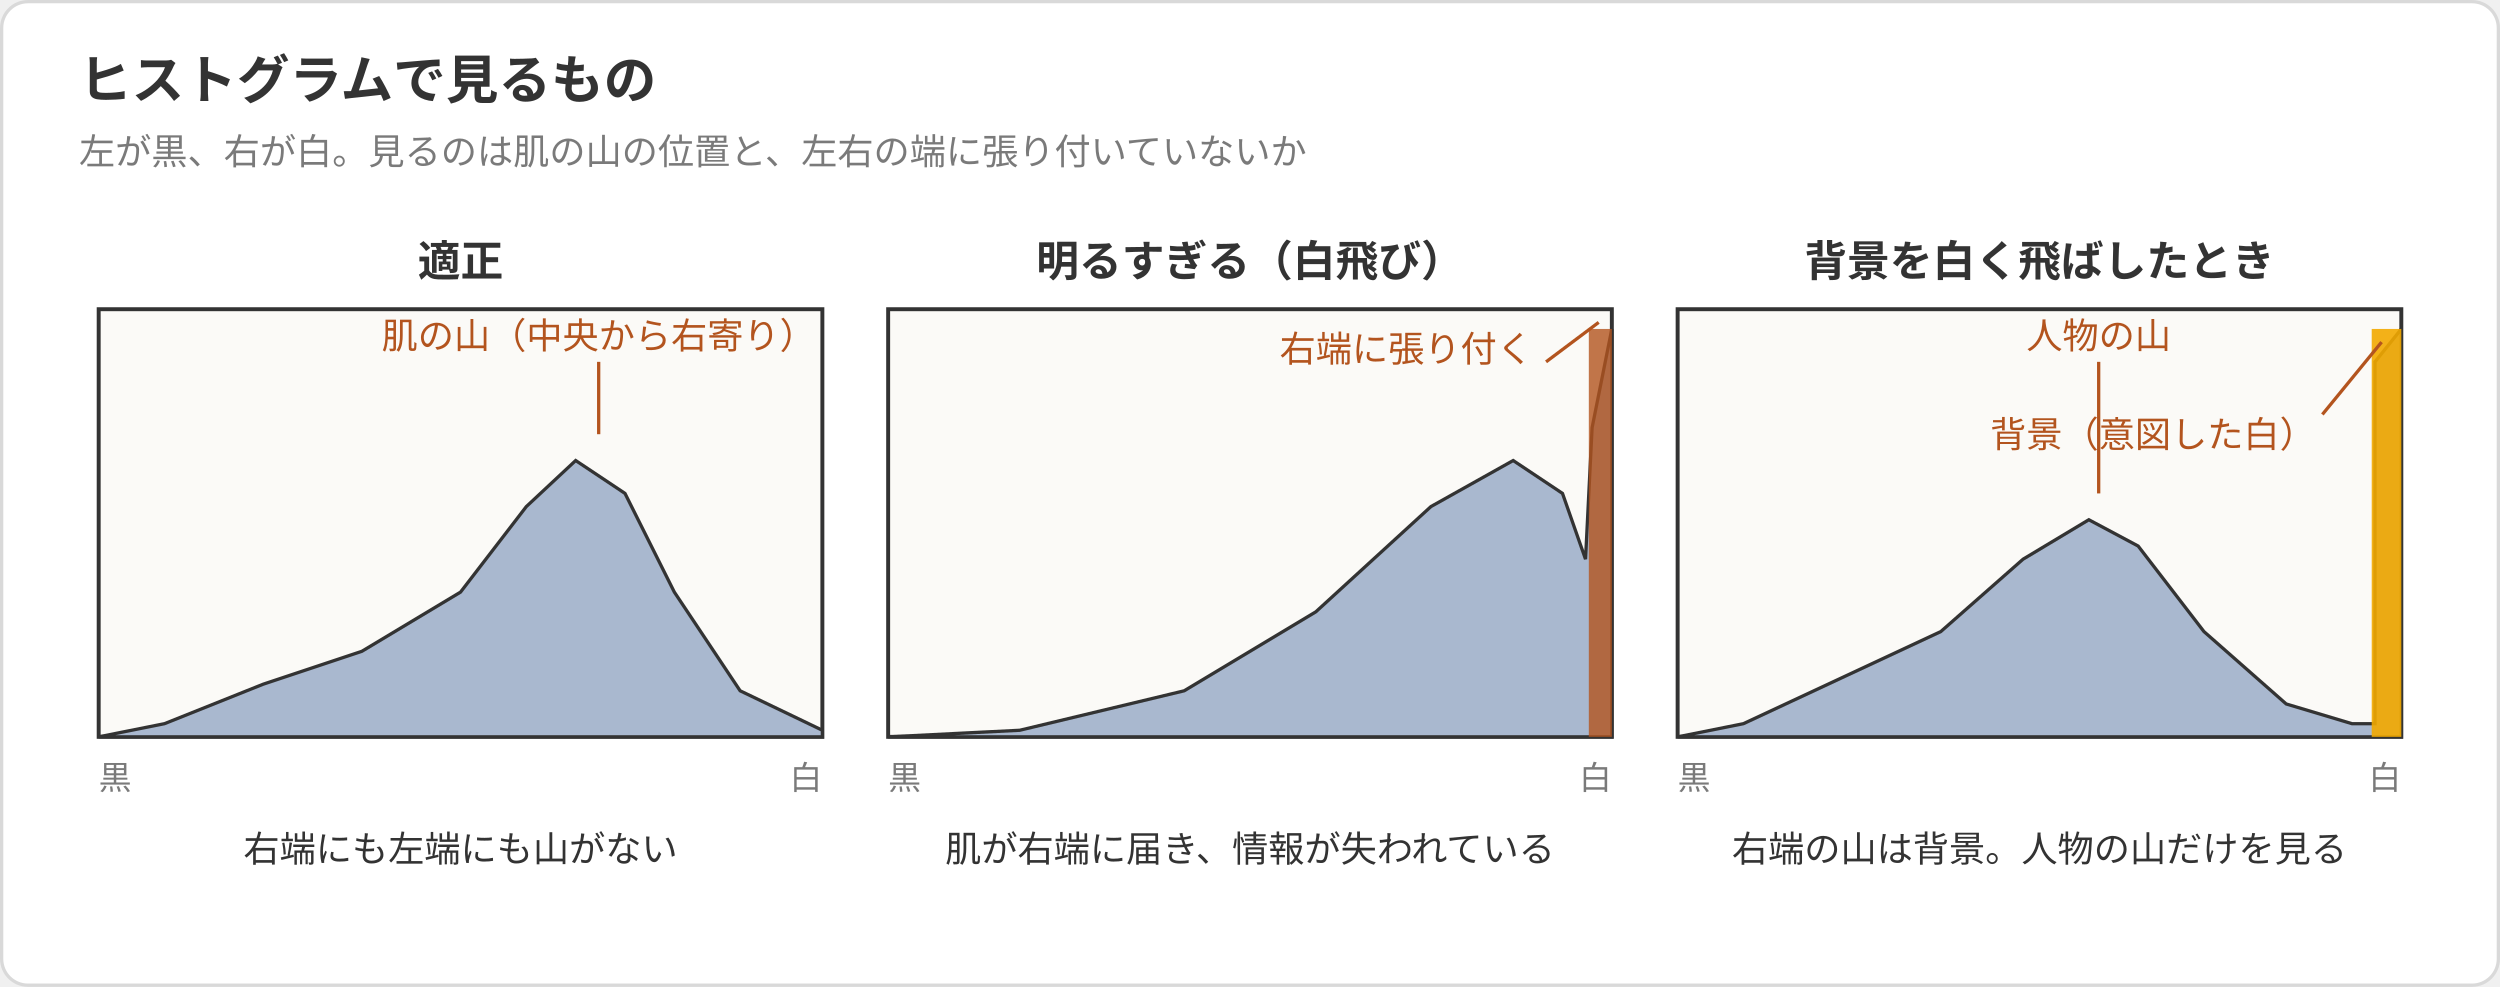
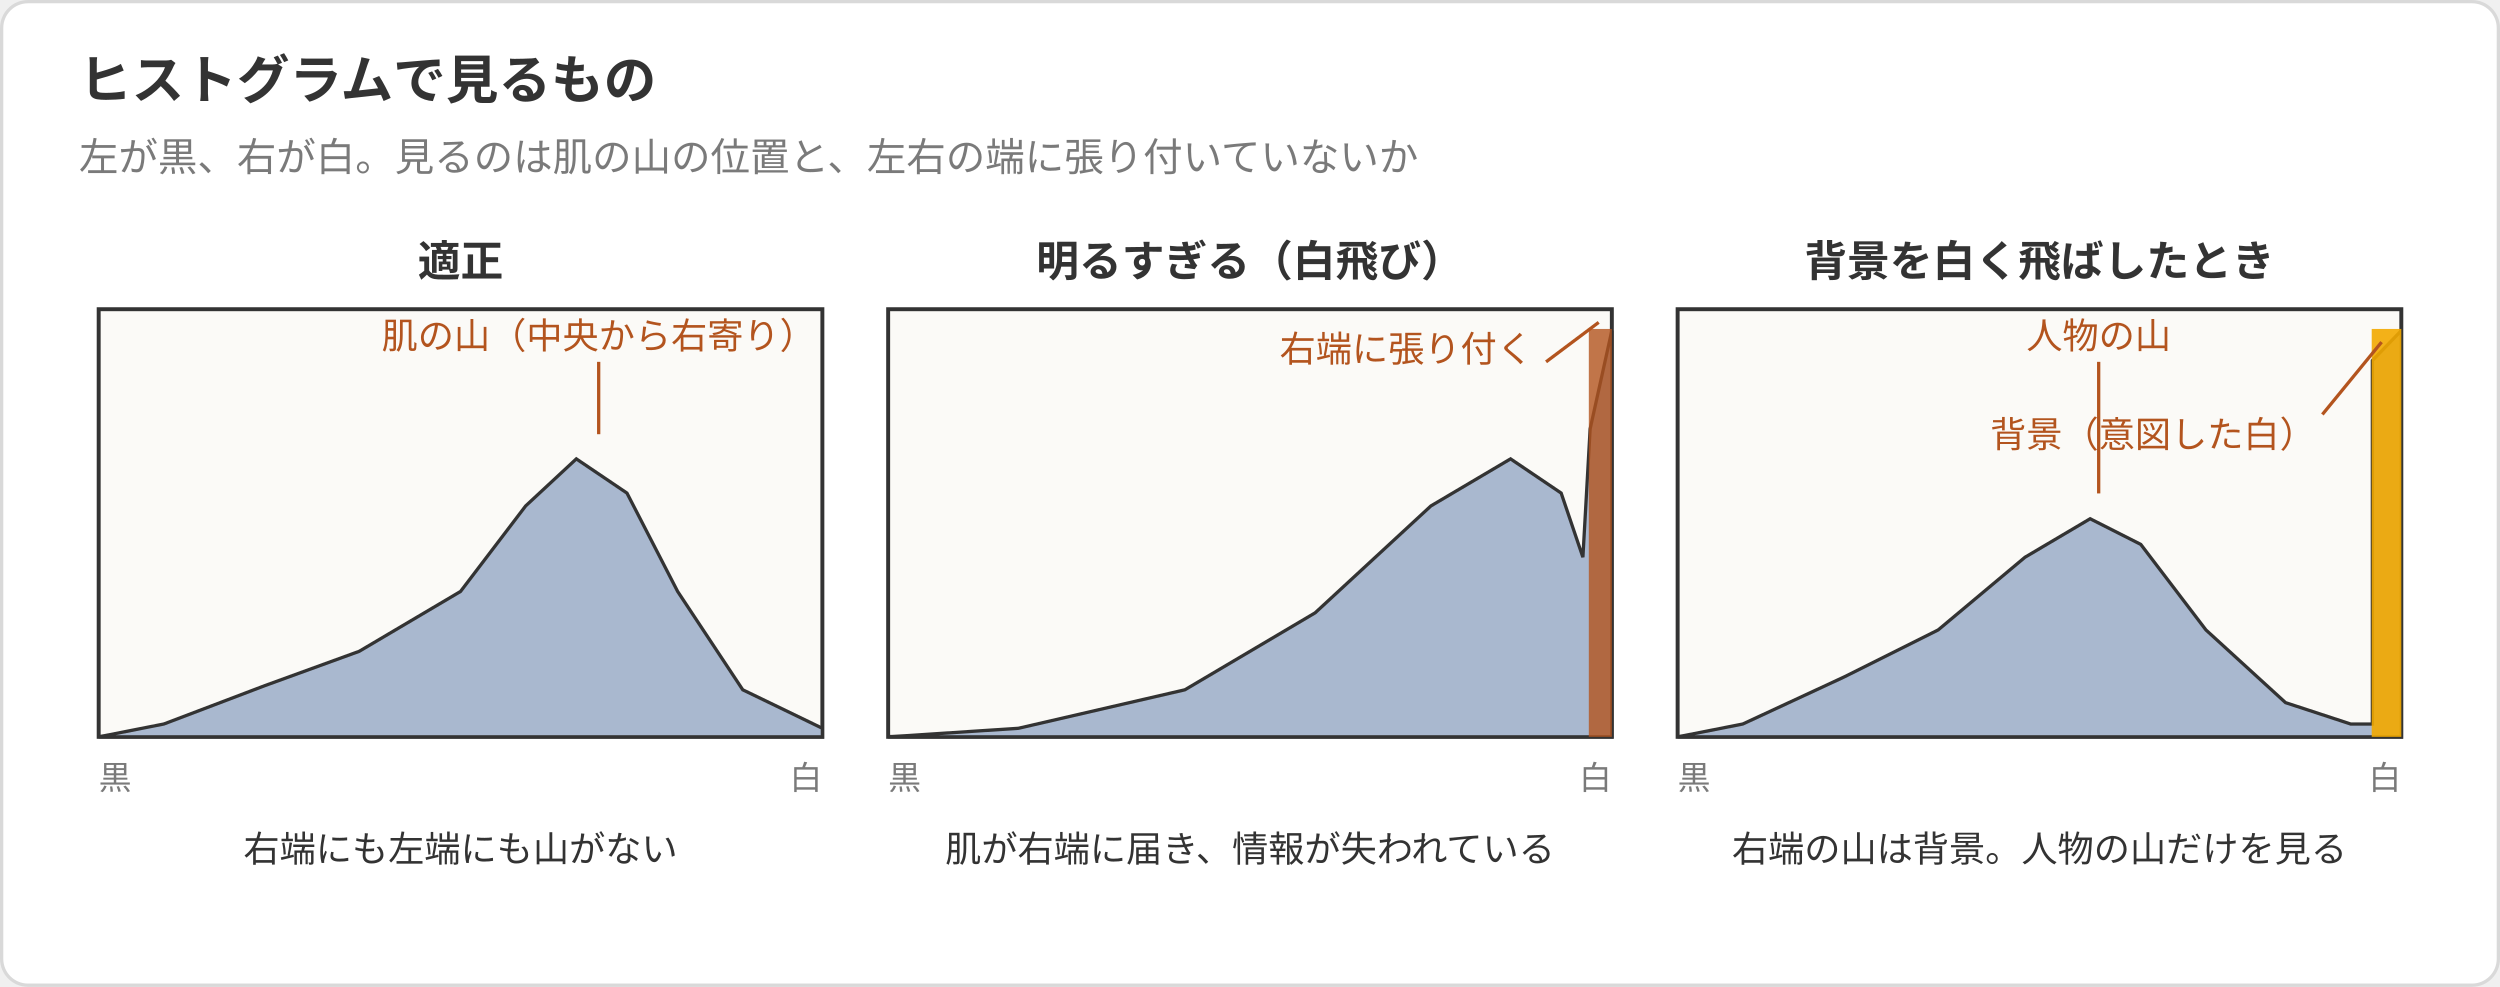
- <svg xmlns="http://www.w3.org/2000/svg" viewBox="0 0 760 300" width="760" height="300" role="img" aria-label="ヒストグラムの三つの見え方" font-family="'Noto Sans JP','Noto Sans CJK JP','Hiragino Sans','Yu Gothic','Meiryo',sans-serif">
+ <svg xmlns="http://www.w3.org/2000/svg" viewBox="0 0 760 300" width="760" height="300" role="img" aria-label="ヒストグラムで見るもの">
+   <defs>
+     <filter id="blur" x="-30%" y="-30%" width="160%" height="160%">
+       <feGaussianBlur stdDeviation="4" />
+     </filter>
+   </defs>
  <rect x="0.5" y="0.5" width="759" height="299" rx="8" fill="#ffffff" stroke="#d9d9d9" />
-   <text x="24" y="30" font-size="16" font-weight="bold" fill="#333333">ヒストグラムで見るもの</text>
-   <text x="24" y="50" font-size="11" fill="#7a7a7a">左が黒、右が白。見るのは肌の山の位置と、左右の端に張り付いていないか</text>
-   <g transform="translate(30,70)">
-     <text x="110" y="14" font-size="13" font-weight="bold" fill="#333333" text-anchor="middle">適正</text>
-     <rect x="0" y="24" width="220" height="130" fill="#fbfaf7" stroke="#333333" stroke-width="1.2" />
-     <path d="M0,154 L20,150 L50,138 L80,128 L110,110 L130,84 L145,70 L160,80 L175,110 L195,140 L220,152 L220,154 Z" fill="#a9b8cf" stroke="#333333" stroke-width="1" />
-     <line x1="152" y1="62" x2="152" y2="40" stroke="#b3541e" stroke-width="1" />
-     <text x="152" y="36" font-size="11" fill="#b3541e" text-anchor="middle">肌の山（中央から右寄り）</text>
-     <text x="0" y="170" font-size="10" fill="#7a7a7a">黒</text>
-     <text x="220" y="170" font-size="10" fill="#7a7a7a" text-anchor="end">白</text>
-     <text x="110" y="192" font-size="11" fill="#333333" text-anchor="middle">右端にも左端にも山がない</text>
-   </g>
-   <g transform="translate(270,70)">
-     <text x="110" y="14" font-size="13" font-weight="bold" fill="#333333" text-anchor="middle">明るすぎる（白飛び）</text>
-     <rect x="0" y="24" width="220" height="130" fill="#fbfaf7" stroke="#333333" stroke-width="1.2" />
-     <path d="M0,154 L40,152 L90,140 L130,116 L165,84 L190,70 L205,80 L212,100 L214,60 L220,30 L220,154 Z" fill="#a9b8cf" stroke="#333333" stroke-width="1" />
-     <rect x="213" y="30" width="7" height="124" fill="#b3541e" opacity="0.8" />
-     <line x1="216" y1="28" x2="200" y2="40" stroke="#b3541e" stroke-width="1" />
-     <text x="196" y="40" font-size="11" fill="#b3541e" text-anchor="end">右端に張り付く</text>
-     <text x="0" y="170" font-size="10" fill="#7a7a7a">黒</text>
-     <text x="220" y="170" font-size="10" fill="#7a7a7a" text-anchor="end">白</text>
-     <text x="110" y="192" font-size="11" fill="#333333" text-anchor="middle">肌が右端に届き、情報が失われている</text>
-   </g>
-   <g transform="translate(510,70)">
-     <text x="110" y="14" font-size="13" font-weight="bold" fill="#333333" text-anchor="middle">背景を白く飛ばしたとき</text>
-     <rect x="0" y="24" width="220" height="130" fill="#fbfaf7" stroke="#333333" stroke-width="1.2" />
-     <path d="M0,154 L20,150 L50,136 L80,122 L105,100 L125,88 L140,96 L160,122 L185,144 L205,150 L212,150 L212,40 L220,30 L220,154 Z" fill="#a9b8cf" stroke="#333333" stroke-width="1" />
-     <rect x="211" y="30" width="9" height="124" fill="#f2a900" opacity="0.9" />
-     <line x1="128" y1="80" x2="128" y2="40" stroke="#b3541e" stroke-width="1" />
-     <text x="128" y="36" font-size="11" fill="#b3541e" text-anchor="middle">人物の山</text>
-     <line x1="214" y1="34" x2="196" y2="56" stroke="#b3541e" stroke-width="1" />
-     <text x="194" y="66" font-size="11" fill="#b3541e" text-anchor="end">背景（意図した白）</text>
-     <text x="0" y="170" font-size="10" fill="#7a7a7a">黒</text>
-     <text x="220" y="170" font-size="10" fill="#7a7a7a" text-anchor="end">白</text>
-     <text x="110" y="192" font-size="11" fill="#333333" text-anchor="middle">右端の山は背景。人物の山だけを見る</text>
-   </g>
+   <text x="24.0" y="30.0" font-family="'Noto Sans JP','Noto Sans CJK JP','Hiragino Sans','Yu Gothic','Meiryo',sans-serif" font-size="16" text-anchor="start" fill="#333333" font-weight="bold">
+     <tspan x="24.0" dy="0">ヒストグラムで見るもの</tspan>
+   </text>
+   <text x="24.0" y="52.0" font-family="'Noto Sans JP','Noto Sans CJK JP','Hiragino Sans','Yu Gothic','Meiryo',sans-serif" font-size="12" text-anchor="start" fill="#7a7a7a" font-weight="normal">
+     <tspan x="24.0" dy="0">左が黒、右が白。見るのは肌の山の位置と、左右の端に張り付いていないか</tspan>
+   </text>
+   <text x="140.0" y="84.0" font-family="'Noto Sans JP','Noto Sans CJK JP','Hiragino Sans','Yu Gothic','Meiryo',sans-serif" font-size="13" text-anchor="middle" fill="#333333" font-weight="bold">
+     <tspan x="140.0" dy="0">適正</tspan>
+   </text>
+   <rect x="30.0" y="94.0" width="220.0" height="130.0" rx="0" fill="#fbfaf7" stroke="#333333" stroke-width="1.2" />
+   <path d="M30,224 L49.8,220.1 L80.6,208.4 L109.2,198.0 L140.0,179.8 L159.8,153.8 L175.2,139.5 L190.6,149.9 L206.0,179.8 L225.8,209.7 L250.0,221.4 L250,224 Z" fill="#a9b8cf" stroke="#333333" stroke-width="1" />
+   <text x="30.0" y="240.0" font-family="'Noto Sans JP','Noto Sans CJK JP','Hiragino Sans','Yu Gothic','Meiryo',sans-serif" font-size="10" text-anchor="start" fill="#7a7a7a" font-weight="normal">
+     <tspan x="30.0" dy="0">黒</tspan>
+   </text>
+   <text x="250.0" y="240.0" font-family="'Noto Sans JP','Noto Sans CJK JP','Hiragino Sans','Yu Gothic','Meiryo',sans-serif" font-size="10" text-anchor="end" fill="#7a7a7a" font-weight="normal">
+     <tspan x="250.0" dy="0">白</tspan>
+   </text>
+   <text x="140.0" y="262.0" font-family="'Noto Sans JP','Noto Sans CJK JP','Hiragino Sans','Yu Gothic','Meiryo',sans-serif" font-size="11" text-anchor="middle" fill="#333333" font-weight="normal">
+     <tspan x="140.0" dy="0">右端にも左端にも山がない</tspan>
+   </text>
+   <line x1="182.0" y1="132.0" x2="182.0" y2="110.0" stroke="#b3541e" stroke-width="1" />
+   <text x="182.0" y="106.0" font-family="'Noto Sans JP','Noto Sans CJK JP','Hiragino Sans','Yu Gothic','Meiryo',sans-serif" font-size="11" text-anchor="middle" fill="#b3541e" font-weight="normal">
+     <tspan x="182.0" dy="0">肌の山（中央から右寄り）</tspan>
+   </text>
+   <text x="380.0" y="84.0" font-family="'Noto Sans JP','Noto Sans CJK JP','Hiragino Sans','Yu Gothic','Meiryo',sans-serif" font-size="13" text-anchor="middle" fill="#333333" font-weight="bold">
+     <tspan x="380.0" dy="0">明るすぎる（白飛び）</tspan>
+   </text>
+   <rect x="270.0" y="94.0" width="220.0" height="130.0" rx="0" fill="#fbfaf7" stroke="#333333" stroke-width="1.2" />
+   <path d="M270,224 L309.6,221.4 L360.2,209.7 L399.8,186.3 L435.0,153.8 L459.2,139.5 L474.6,149.9 L481.2,169.4 L483.4,130.4 L490.0,100.5 L490,224 Z" fill="#a9b8cf" stroke="#333333" stroke-width="1" />
+   <text x="270.0" y="240.0" font-family="'Noto Sans JP','Noto Sans CJK JP','Hiragino Sans','Yu Gothic','Meiryo',sans-serif" font-size="10" text-anchor="start" fill="#7a7a7a" font-weight="normal">
+     <tspan x="270.0" dy="0">黒</tspan>
+   </text>
+   <text x="490.0" y="240.0" font-family="'Noto Sans JP','Noto Sans CJK JP','Hiragino Sans','Yu Gothic','Meiryo',sans-serif" font-size="10" text-anchor="end" fill="#7a7a7a" font-weight="normal">
+     <tspan x="490.0" dy="0">白</tspan>
+   </text>
+   <text x="380.0" y="262.0" font-family="'Noto Sans JP','Noto Sans CJK JP','Hiragino Sans','Yu Gothic','Meiryo',sans-serif" font-size="11" text-anchor="middle" fill="#333333" font-weight="normal">
+     <tspan x="380.0" dy="0">肌が右端に届き、情報が失われている</tspan>
+   </text>
+   <rect x="483.0" y="100.0" width="7.0" height="124.0" rx="0" fill="#b3541e" stroke="none" stroke-width="0" opacity="0.8" />
+   <line x1="486.0" y1="98.0" x2="470.0" y2="110.0" stroke="#b3541e" stroke-width="1" />
+   <text x="466.0" y="110.0" font-family="'Noto Sans JP','Noto Sans CJK JP','Hiragino Sans','Yu Gothic','Meiryo',sans-serif" font-size="11" text-anchor="end" fill="#b3541e" font-weight="normal">
+     <tspan x="466.0" dy="0">右端に張り付く</tspan>
+   </text>
+   <text x="620.0" y="84.0" font-family="'Noto Sans JP','Noto Sans CJK JP','Hiragino Sans','Yu Gothic','Meiryo',sans-serif" font-size="13" text-anchor="middle" fill="#333333" font-weight="bold">
+     <tspan x="620.0" dy="0">背景を白く飛ばしたとき</tspan>
+   </text>
+   <rect x="510.0" y="94.0" width="220.0" height="130.0" rx="0" fill="#fbfaf7" stroke="#333333" stroke-width="1.2" />
+   <path d="M510,224 L529.8,220.1 L560.6,205.8 L589.2,191.5 L615.6,169.4 L635.4,157.7 L650.8,165.5 L670.6,191.5 L694.8,213.6 L714.6,220.1 L721.2,220.1 L721.2,109.6 L730.0,100.5 L730,224 Z" fill="#a9b8cf" stroke="#333333" stroke-width="1" />
+   <text x="510.0" y="240.0" font-family="'Noto Sans JP','Noto Sans CJK JP','Hiragino Sans','Yu Gothic','Meiryo',sans-serif" font-size="10" text-anchor="start" fill="#7a7a7a" font-weight="normal">
+     <tspan x="510.0" dy="0">黒</tspan>
+   </text>
+   <text x="730.0" y="240.0" font-family="'Noto Sans JP','Noto Sans CJK JP','Hiragino Sans','Yu Gothic','Meiryo',sans-serif" font-size="10" text-anchor="end" fill="#7a7a7a" font-weight="normal">
+     <tspan x="730.0" dy="0">白</tspan>
+   </text>
+   <text x="620.0" y="262.0" font-family="'Noto Sans JP','Noto Sans CJK JP','Hiragino Sans','Yu Gothic','Meiryo',sans-serif" font-size="11" text-anchor="middle" fill="#333333" font-weight="normal">
+     <tspan x="620.0" dy="0">右端の山は背景。人物の山だけを見る</tspan>
+   </text>
+   <rect x="721.0" y="100.0" width="9.0" height="124.0" rx="0" fill="#f2a900" stroke="none" stroke-width="0" opacity="0.9" />
+   <line x1="638.0" y1="150.0" x2="638.0" y2="110.0" stroke="#b3541e" stroke-width="1" />
+   <text x="638.0" y="106.0" font-family="'Noto Sans JP','Noto Sans CJK JP','Hiragino Sans','Yu Gothic','Meiryo',sans-serif" font-size="11" text-anchor="middle" fill="#b3541e" font-weight="normal">
+     <tspan x="638.0" dy="0">人物の山</tspan>
+   </text>
+   <line x1="724.0" y1="104.0" x2="706.0" y2="126.0" stroke="#b3541e" stroke-width="1" />
+   <text x="704.0" y="136.0" font-family="'Noto Sans JP','Noto Sans CJK JP','Hiragino Sans','Yu Gothic','Meiryo',sans-serif" font-size="11" text-anchor="end" fill="#b3541e" font-weight="normal">
+     <tspan x="704.0" dy="0">背景（意図した白）</tspan>
+   </text>
</svg>
